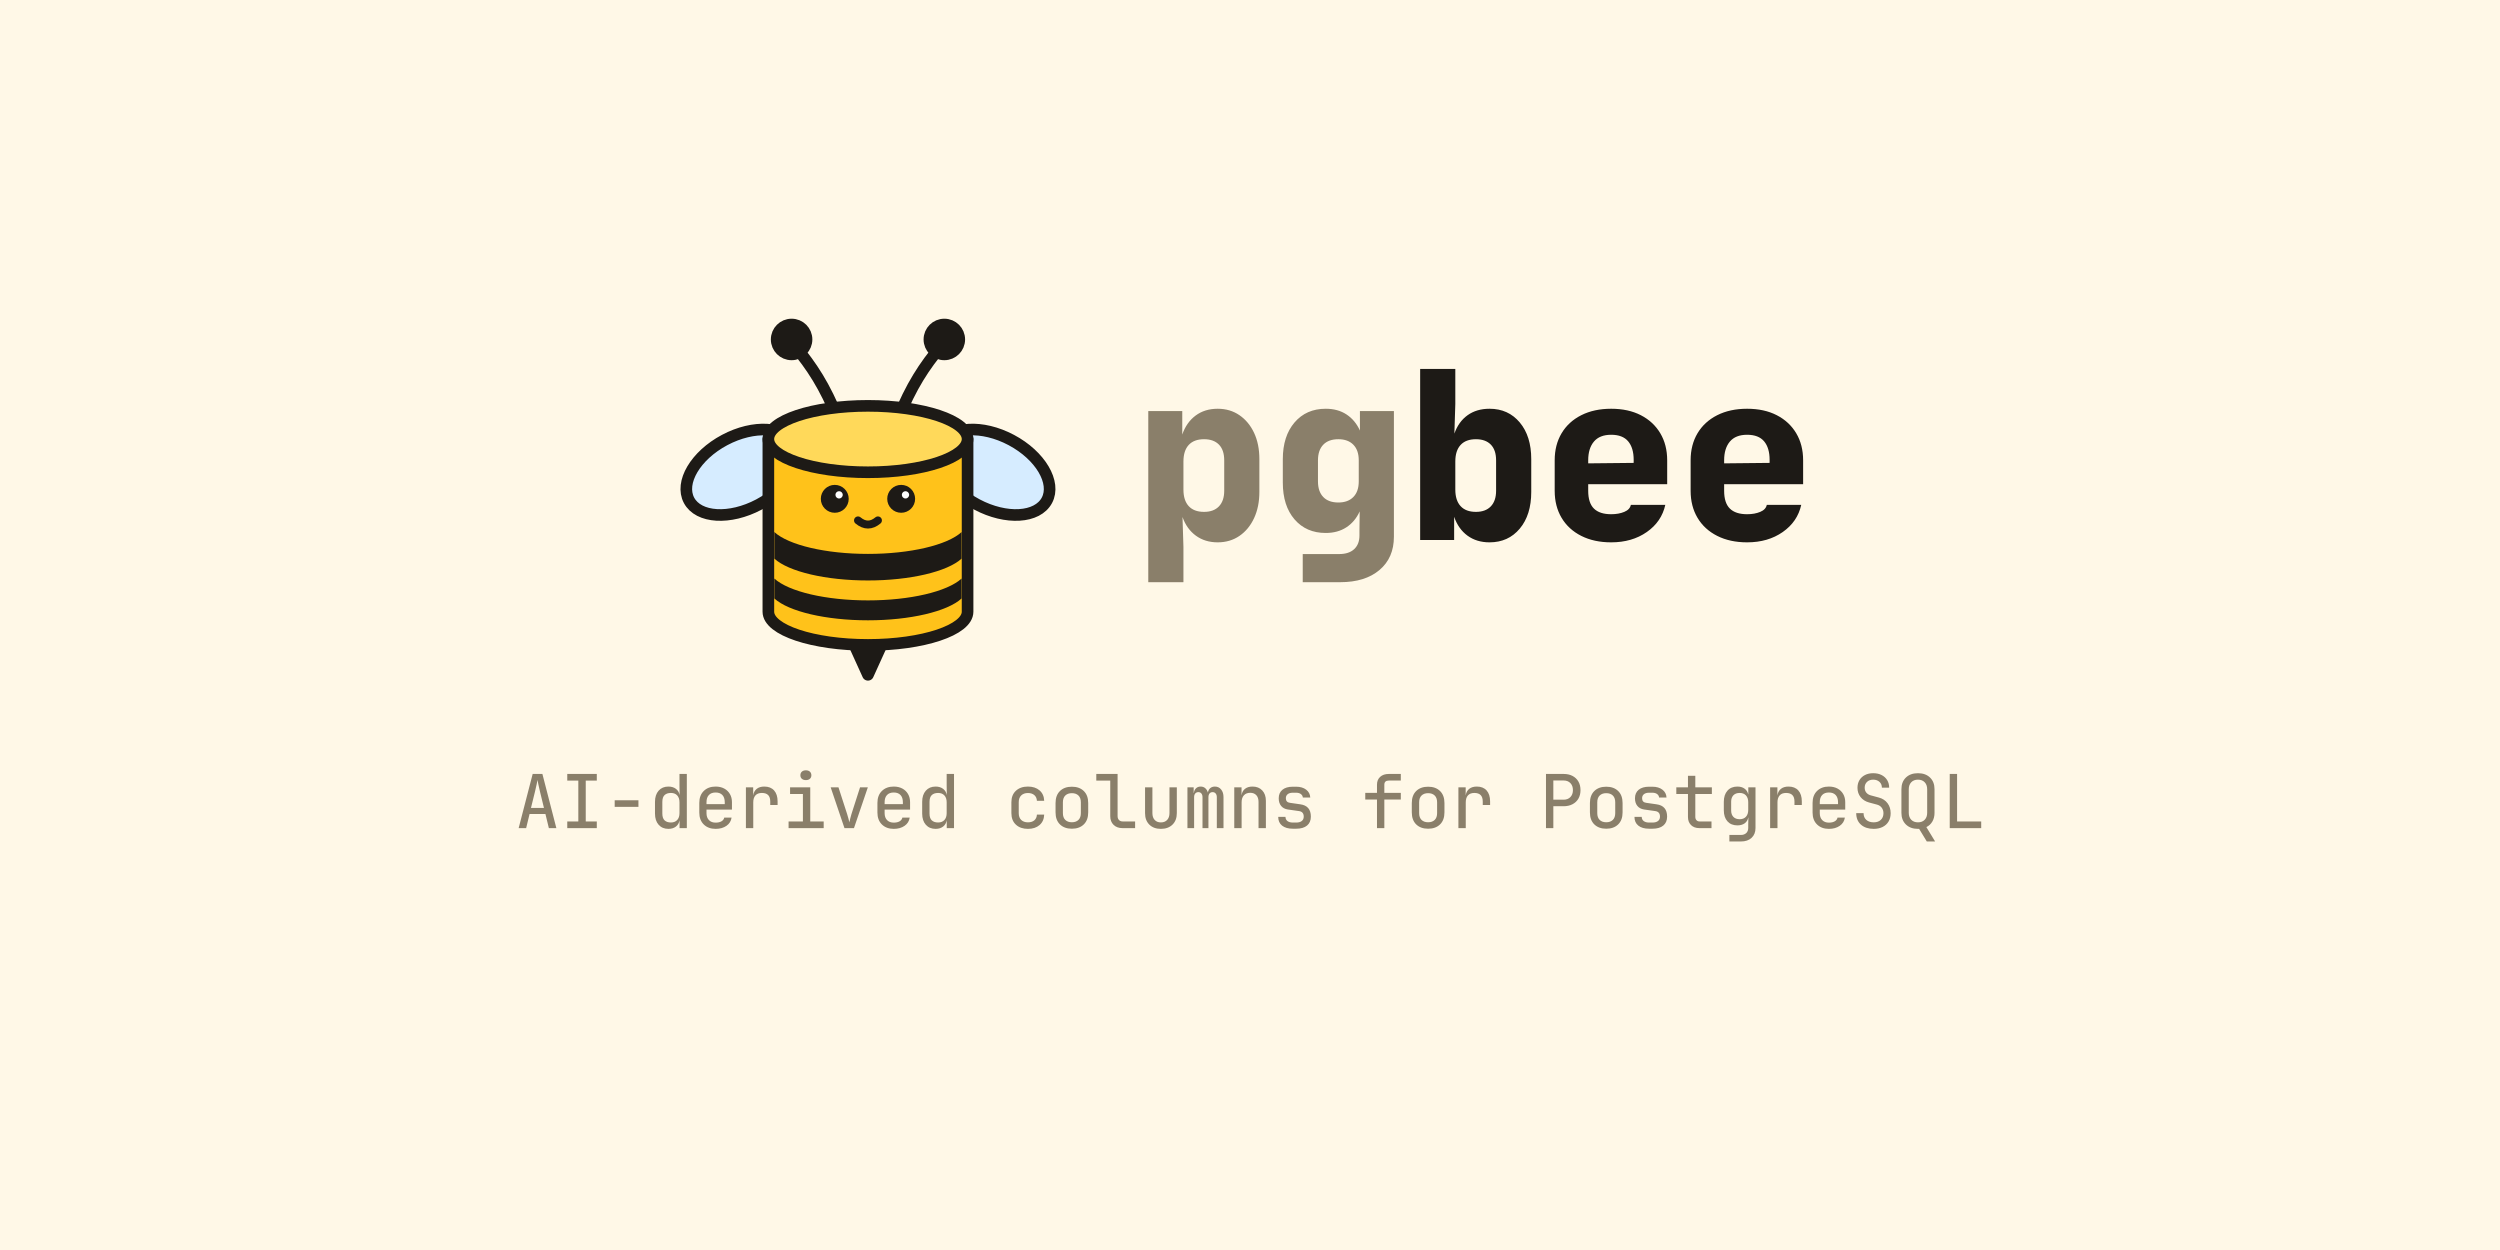
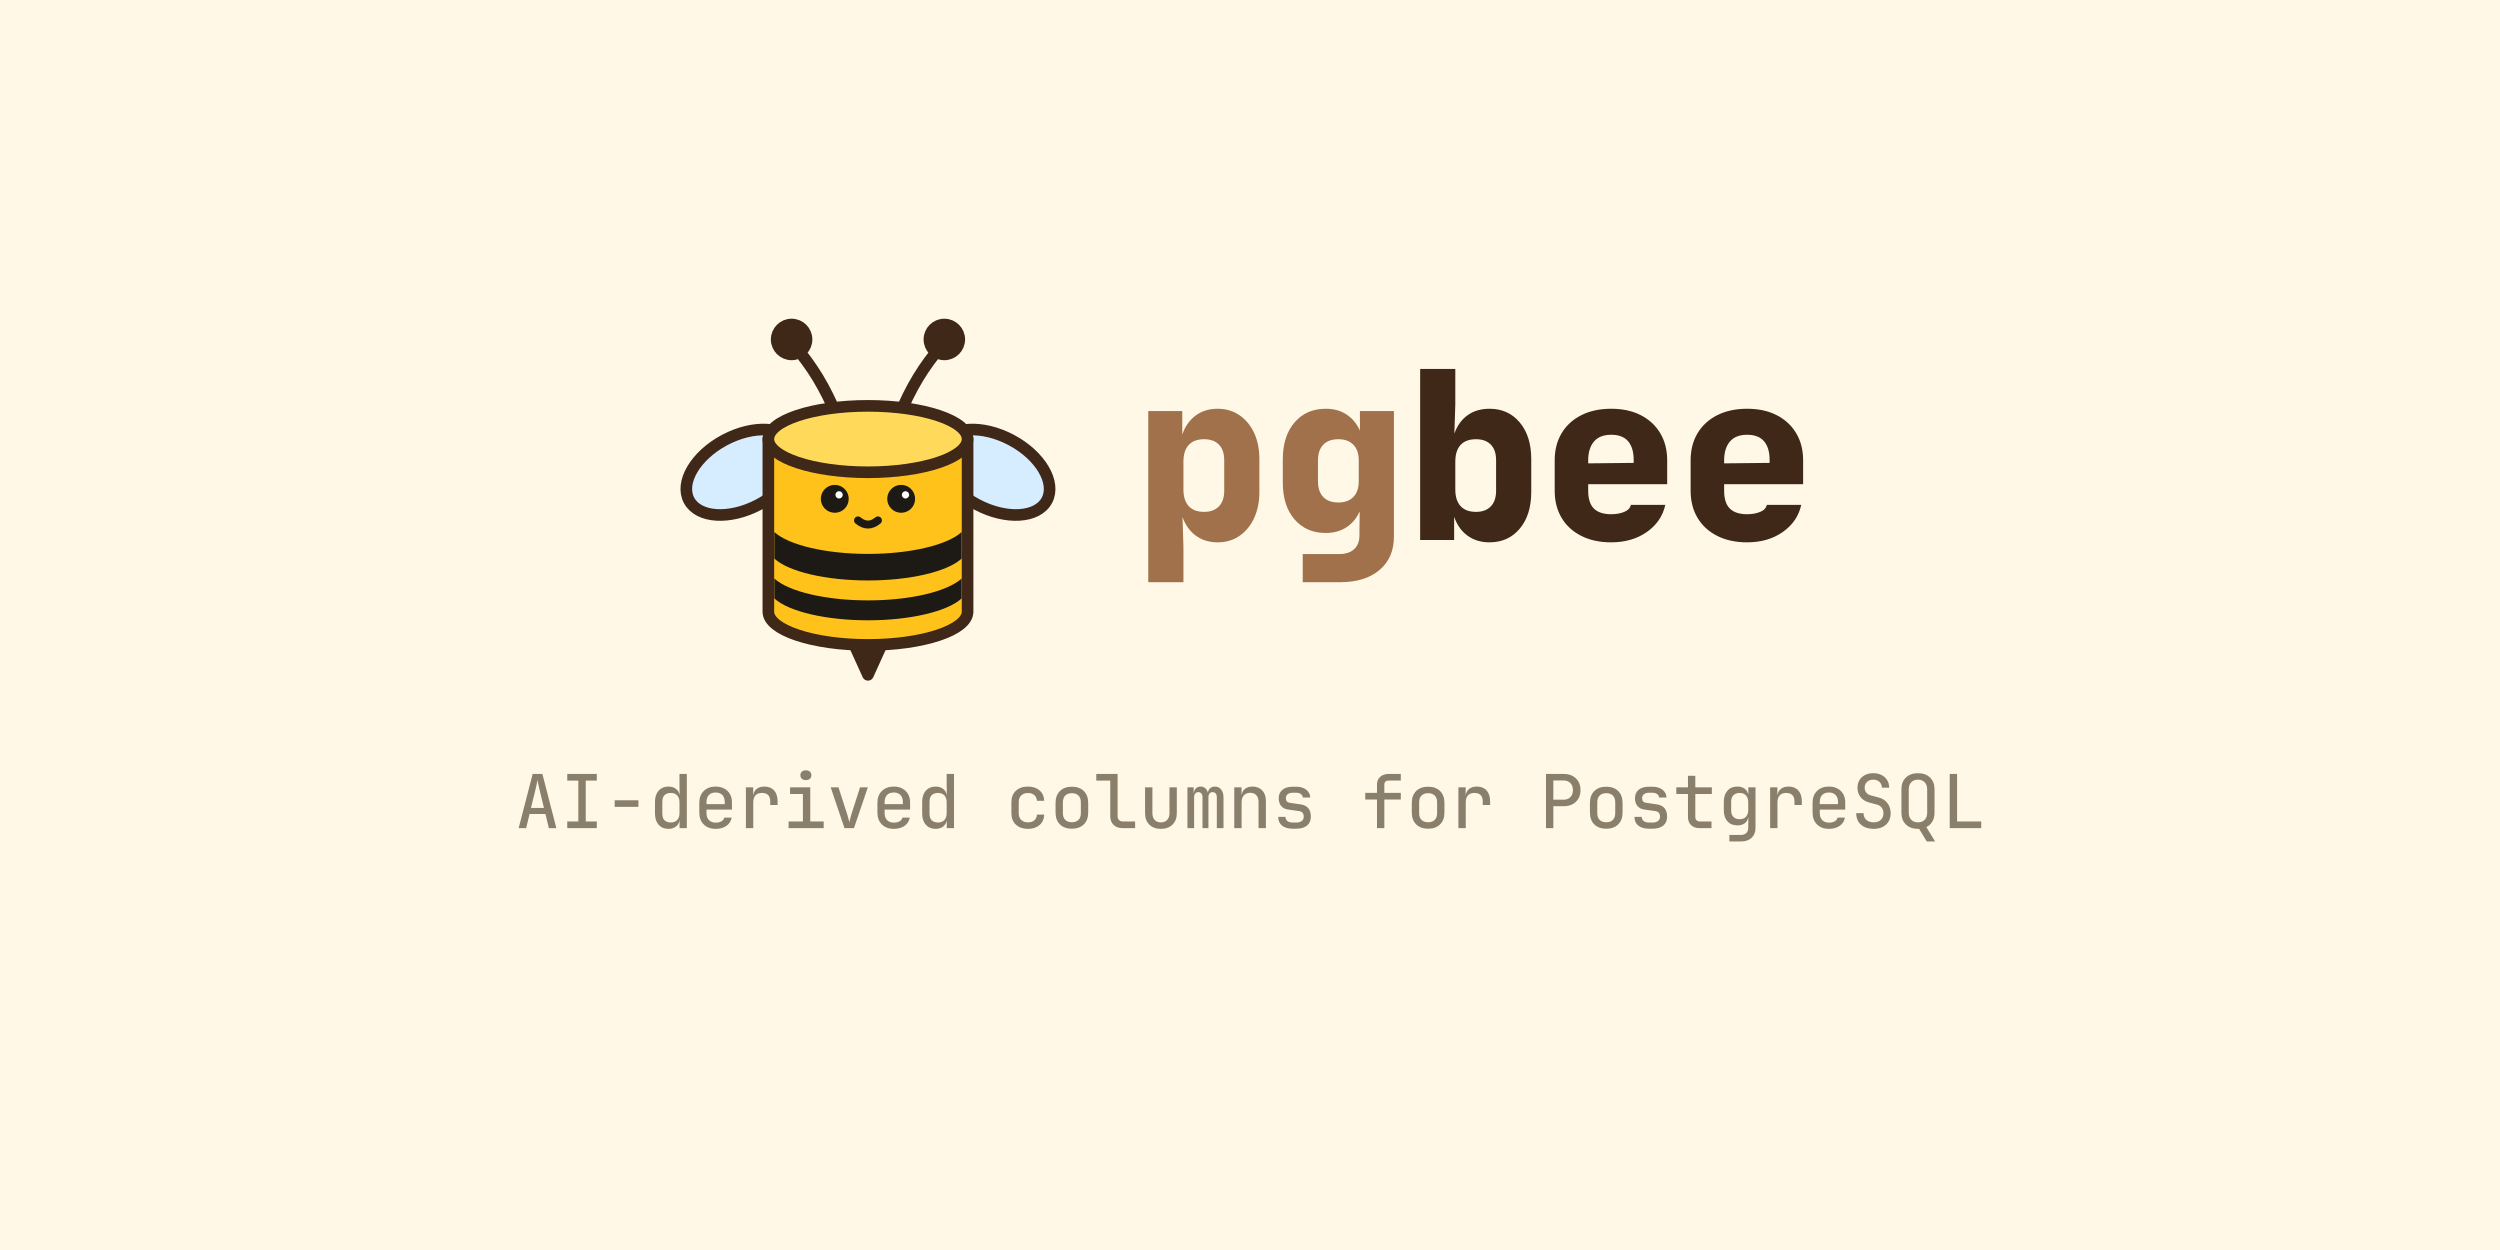
<svg xmlns="http://www.w3.org/2000/svg" viewBox="0 0 1280 640" width="1280" height="640">
  <rect width="100%" height="100%" fill="#FFF8E7" />
  <g transform="translate(342.4 150)">
    <g transform="scale(1.7)">
-       <g stroke="#1D1A16" stroke-width="3.5" stroke-linejoin="round" stroke-linecap="round">
+       <g stroke="#3F2818" stroke-width="3.5" stroke-linejoin="round" stroke-linecap="round">
        <path d="M51 38 C47 28 43 22 38 16" fill="none" />
        <path d="M69 38 C73 28 77 22 82 16" fill="none" />
-         <circle cx="37" cy="14" r="4.5" fill="#1D1A16" />
-         <circle cx="83" cy="14" r="4.5" fill="#1D1A16" />
+         <circle cx="37" cy="14" r="4.5" fill="#3F2818" />
+         <circle cx="83" cy="14" r="4.5" fill="#3F2818" />
        <ellipse cx="22" cy="54" rx="18" ry="11" transform="rotate(-28 22 54)" fill="#D6ECFF" />
        <ellipse cx="98" cy="54" rx="18" ry="11" transform="rotate(28 98 54)" fill="#D6ECFF" />
-         <path d="M55 104 L60 115 L65 104 Z" fill="#1D1A16" />
+         <path d="M55 104 L60 115 L65 104 Z" fill="#3F2818" />
        <path d="M30 44 V96 A30 10 0 0 0 90 96 V44 Z" fill="#FFC21A" />
      </g>
      <path d="M31.8 72 A30 10 0 0 0 88.2 72 V80 A30 10 0 0 1 31.8 80 Z" fill="#1D1A16" />
      <path d="M31.8 86 A30 10 0 0 0 88.2 86 V92 A30 10 0 0 1 31.8 92 Z" fill="#1D1A16" />
-       <ellipse cx="60" cy="44" rx="30" ry="10" fill="#FFD95A" stroke="#1D1A16" stroke-width="3.5" />
+       <ellipse cx="60" cy="44" rx="30" ry="10" fill="#FFD95A" stroke="#3F2818" stroke-width="3.5" />
      <circle cx="50" cy="62" r="4.2" fill="#1D1A16" />
      <circle cx="70" cy="62" r="4.2" fill="#1D1A16" />
      <circle cx="51.3" cy="60.8" r="1.1" fill="#fff" />
      <circle cx="71.3" cy="60.8" r="1.1" fill="#fff" />
      <path d="M57 68.5 Q60 71 63 68.5" fill="none" stroke="#1D1A16" stroke-width="2.4" stroke-linecap="round" />
    </g>
-     <path d="M245.52 148.08V60.48H262.92V72.48Q265.08 66.24 269.76 62.76Q274.44 59.28 281.04 59.28Q287.4 59.28 292.2 62.58Q297.0 65.88 299.7 71.64Q302.4 77.4 302.4 85.08V101.88Q302.4 109.44 299.7 115.26Q297.0 121.08 292.2 124.38Q287.4 127.68 281.04 127.68Q274.56 127.68 269.88 124.26Q265.2 120.84 263.04 114.72L263.52 130.08V148.08ZM274.08 112.08Q279.0 112.08 281.7 109.26Q284.4 106.44 284.4 101.28V85.68Q284.4 80.4 281.7 77.64Q279.0 74.88 274.08 74.88Q268.92 74.88 266.22 77.82Q263.52 80.76 263.52 86.28V100.68Q263.52 106.2 266.22 109.14Q268.92 112.08 274.08 112.08Z M324.6 148.08V133.68H343.2Q348.24 133.68 350.94 131.16Q353.64 128.64 353.64 124.2V121.68L353.76 111.84Q351.36 117.12 346.92 120.0Q342.48 122.88 336.36 122.88Q326.4 122.88 320.4 115.92Q314.4 108.96 314.4 97.08V85.08Q314.4 73.32 320.4 66.3Q326.4 59.28 336.36 59.28Q342.6 59.28 347.04 62.22Q351.48 65.16 353.88 70.44V60.48H371.28V124.8Q371.28 135.6 363.9 141.84Q356.52 148.08 343.8 148.08ZM342.84 107.28Q347.76 107.28 350.52 104.46Q353.28 101.64 353.28 96.48V85.68Q353.28 80.52 350.52 77.7Q347.76 74.88 342.84 74.88Q337.8 74.88 335.1 77.7Q332.4 80.52 332.4 85.68V96.48Q332.4 101.64 335.1 104.46Q337.8 107.28 342.84 107.28Z" fill="#8A7F6A" />
-     <path d="M420.24 127.68Q413.64 127.68 408.96 124.26Q404.28 120.84 402.12 114.6V126.48H384.72V38.88H402.72V56.88L402.24 72.0Q404.4 65.88 409.02 62.58Q413.64 59.28 420.24 59.28Q429.84 59.28 435.72 66.3Q441.6 73.32 441.6 85.08V101.88Q441.6 113.64 435.72 120.66Q429.84 127.68 420.24 127.68ZM413.28 112.08Q418.2 112.08 420.9 109.26Q423.6 106.44 423.6 101.28V85.68Q423.6 80.4 420.9 77.64Q418.2 74.88 413.28 74.88Q408.12 74.88 405.42 77.82Q402.72 80.76 402.72 86.28V100.68Q402.72 106.2 405.42 109.14Q408.12 112.08 413.28 112.08Z M482.52 127.68Q473.76 127.68 467.22 124.38Q460.68 121.08 457.14 115.14Q453.6 109.2 453.6 101.28V85.68Q453.6 77.76 457.14 71.82Q460.68 65.88 467.22 62.58Q473.76 59.28 482.52 59.28Q491.28 59.28 497.7 62.58Q504.12 65.88 507.66 71.82Q511.2 77.76 511.2 85.68V97.92H470.76V101.28Q470.76 107.52 473.7 110.4Q476.64 113.28 482.52 113.28Q486.36 113.28 489.24 112.08Q492.12 110.88 492.6 108.48H510.24Q508.32 117.12 500.76 122.4Q493.2 127.68 482.52 127.68ZM470.76 85.68V87.24L494.04 87.0V85.44Q494.04 79.32 491.22 75.96Q488.4 72.6 482.52 72.6Q476.64 72.6 473.7 76.08Q470.76 79.56 470.76 85.68Z M552.12 127.68Q543.36 127.68 536.82 124.38Q530.28 121.08 526.74 115.14Q523.2 109.2 523.2 101.28V85.68Q523.2 77.76 526.74 71.82Q530.28 65.88 536.82 62.58Q543.36 59.28 552.12 59.28Q560.88 59.28 567.3 62.58Q573.72 65.88 577.26 71.82Q580.8 77.76 580.8 85.68V97.92H540.36V101.28Q540.36 107.52 543.3 110.4Q546.24 113.28 552.12 113.28Q555.96 113.28 558.84 112.08Q561.72 110.88 562.2 108.48H579.84Q577.92 117.12 570.36 122.4Q562.8 127.68 552.12 127.68ZM540.36 85.68V87.24L563.64 87.0V85.44Q563.64 79.32 560.82 75.96Q558.0 72.6 552.12 72.6Q546.24 72.6 543.3 76.08Q540.36 79.56 540.36 85.68Z" fill="#1D1A16" />
+     <path d="M245.52 148.08V60.48H262.92V72.48Q265.08 66.24 269.76 62.76Q274.44 59.28 281.04 59.28Q287.4 59.28 292.2 62.58Q297.0 65.88 299.7 71.64Q302.4 77.4 302.4 85.08V101.88Q302.4 109.44 299.7 115.26Q297.0 121.08 292.2 124.38Q287.4 127.68 281.04 127.68Q274.56 127.68 269.88 124.26Q265.2 120.84 263.04 114.72L263.52 130.08V148.08ZM274.08 112.08Q279.0 112.08 281.7 109.26Q284.4 106.44 284.4 101.28V85.68Q284.4 80.4 281.7 77.64Q279.0 74.88 274.08 74.88Q268.92 74.88 266.22 77.82Q263.52 80.76 263.52 86.28V100.68Q263.52 106.2 266.22 109.14Q268.92 112.08 274.08 112.08Z M324.6 148.08V133.68H343.2Q348.24 133.68 350.94 131.16Q353.64 128.64 353.64 124.2V121.68L353.76 111.84Q351.36 117.12 346.92 120.0Q342.48 122.88 336.36 122.88Q326.4 122.88 320.4 115.92Q314.4 108.96 314.4 97.08V85.08Q314.4 73.32 320.4 66.3Q326.4 59.28 336.36 59.28Q342.6 59.28 347.04 62.22Q351.48 65.16 353.88 70.44V60.48H371.28V124.8Q371.28 135.6 363.9 141.84Q356.52 148.08 343.8 148.08ZM342.84 107.28Q347.76 107.28 350.52 104.46Q353.28 101.64 353.28 96.48V85.68Q353.28 80.52 350.52 77.7Q347.76 74.88 342.84 74.88Q337.8 74.88 335.1 77.7Q332.4 80.52 332.4 85.68V96.48Q332.4 101.64 335.1 104.46Q337.8 107.28 342.84 107.28Z" fill="#A0714A" />
+     <path d="M420.24 127.68Q413.64 127.68 408.96 124.26Q404.28 120.84 402.12 114.6V126.48H384.72V38.88H402.72V56.88L402.24 72.0Q404.4 65.88 409.02 62.58Q413.64 59.28 420.24 59.28Q429.84 59.28 435.72 66.3Q441.6 73.32 441.6 85.08V101.88Q441.6 113.64 435.72 120.66Q429.84 127.68 420.24 127.68ZM413.28 112.08Q418.2 112.08 420.9 109.26Q423.6 106.44 423.6 101.28V85.68Q423.6 80.4 420.9 77.64Q418.2 74.88 413.28 74.88Q408.12 74.88 405.42 77.82Q402.72 80.76 402.72 86.28V100.68Q402.72 106.2 405.42 109.14Q408.12 112.08 413.28 112.08Z M482.52 127.68Q473.76 127.68 467.22 124.38Q460.68 121.08 457.14 115.14Q453.6 109.2 453.6 101.28V85.68Q453.6 77.76 457.14 71.82Q460.68 65.88 467.22 62.58Q473.76 59.28 482.52 59.28Q491.28 59.28 497.7 62.58Q504.12 65.88 507.66 71.82Q511.2 77.76 511.2 85.68V97.92H470.76V101.28Q470.76 107.52 473.7 110.4Q476.64 113.28 482.52 113.28Q486.36 113.28 489.24 112.08Q492.12 110.88 492.6 108.48H510.24Q508.32 117.12 500.76 122.4Q493.2 127.68 482.52 127.68ZM470.76 85.68V87.24L494.04 87.0V85.44Q494.04 79.32 491.22 75.96Q488.4 72.6 482.52 72.6Q476.64 72.6 473.7 76.08Q470.76 79.56 470.76 85.68Z M552.12 127.68Q543.36 127.68 536.82 124.38Q530.28 121.08 526.74 115.14Q523.2 109.2 523.2 101.28V85.68Q523.2 77.76 526.74 71.82Q530.28 65.88 536.82 62.58Q543.36 59.28 552.12 59.28Q560.88 59.28 567.3 62.58Q573.72 65.88 577.26 71.82Q580.8 77.76 580.8 85.68V97.92H540.36V101.28Q540.36 107.52 543.3 110.4Q546.24 113.28 552.12 113.28Q555.96 113.28 558.84 112.08Q561.72 110.88 562.2 108.48H579.84Q577.92 117.12 570.36 122.4Q562.8 127.68 552.12 127.68ZM540.36 85.68V87.24L563.64 87.0V85.44Q563.64 79.32 560.82 75.96Q558.0 72.6 552.12 72.6Q546.24 72.6 543.3 76.08Q540.36 79.56 540.36 85.68Z" fill="#3F2818" />
  </g>
  <g transform="translate(263.8 424)">
    <path d="M1.748 0.0 8.93 -27.74H13.908L21.052 0.0H17.214L15.466 -7.22H7.334L5.586 0.0ZM8.056 -10.336H14.706L12.692 -18.62Q12.16 -20.9 11.818 -22.496Q11.476 -24.092 11.4 -24.662Q11.324 -24.092 10.982 -22.496Q10.64 -20.9 10.108 -18.658Z M26.638 0.0V-3.42H32.3V-24.32H26.638V-27.74H41.762V-24.32H36.1V-3.42H41.762V0.0Z M50.92 -10.868V-14.25H63.08V-10.868Z M78.432 0.38Q75.278 0.38 73.416 -1.729Q71.554 -3.838 71.554 -7.448V-13.452Q71.554 -17.062 73.416 -19.171Q75.278 -21.28 78.432 -21.28Q80.75 -21.28 82.289 -20.102Q83.828 -18.924 84.17 -16.872L84.094 -21.736V-27.74H87.856V0.0H84.132V-4.066Q83.79 -1.976 82.27 -0.798Q80.75 0.38 78.432 0.38ZM79.724 -2.888Q81.738 -2.888 82.916 -4.142Q84.094 -5.396 84.094 -7.676V-13.224Q84.094 -15.504 82.916 -16.758Q81.738 -18.012 79.724 -18.012Q77.634 -18.012 76.475 -16.929Q75.316 -15.846 75.316 -13.414V-7.486Q75.316 -5.054 76.475 -3.971Q77.634 -2.888 79.724 -2.888Z M102.6 0.38Q98.838 0.38 96.539 -1.862Q94.24 -4.104 94.24 -7.98V-12.92Q94.24 -16.796 96.539 -19.038Q98.838 -21.28 102.6 -21.28Q105.108 -21.28 106.989 -20.273Q108.87 -19.266 109.915 -17.461Q110.96 -15.656 110.96 -13.262V-9.5H97.926V-7.676Q97.926 -5.396 99.18 -4.104Q100.434 -2.812 102.6 -2.812Q104.424 -2.812 105.602 -3.496Q106.78 -4.18 107.008 -5.396H110.77Q110.39 -2.736 108.148 -1.178Q105.906 0.38 102.6 0.38ZM97.926 -13.262V-12.274H107.274V-13.262Q107.274 -15.656 106.058 -16.948Q104.842 -18.24 102.6 -18.24Q100.358 -18.24 99.142 -16.948Q97.926 -15.656 97.926 -13.262Z M118.104 0.0V-20.9H121.828V-16.872H121.866Q122.17 -18.924 123.633 -20.102Q125.096 -21.28 127.528 -21.28Q130.758 -21.28 132.544 -19.285Q134.33 -17.29 134.33 -13.68V-11.856H130.568V-13.642Q130.568 -18.012 126.274 -18.012Q124.108 -18.012 122.987 -16.758Q121.866 -15.504 121.866 -13.186V0.0Z M139.954 0.0V-3.42H147.288V-17.48H140.714V-20.9H151.05V-3.42H157.928V0.0ZM148.808 -24.586Q147.516 -24.586 146.756 -25.251Q145.996 -25.916 145.996 -27.056Q145.996 -28.234 146.756 -28.918Q147.516 -29.602 148.808 -29.602Q150.1 -29.602 150.86 -28.918Q151.62 -28.234 151.62 -27.056Q151.62 -25.916 150.86 -25.251Q150.1 -24.586 148.808 -24.586Z M168.568 0.0 161.5 -20.9H165.49L169.936 -7.182Q170.316 -5.966 170.62 -4.807Q170.924 -3.648 171.076 -2.964Q171.228 -3.648 171.494 -4.807Q171.76 -5.966 172.14 -7.182L176.548 -20.9H180.538L173.432 0.0Z M193.8 0.38Q190.038 0.38 187.739 -1.862Q185.44 -4.104 185.44 -7.98V-12.92Q185.44 -16.796 187.739 -19.038Q190.038 -21.28 193.8 -21.28Q196.308 -21.28 198.189 -20.273Q200.07 -19.266 201.115 -17.461Q202.16 -15.656 202.16 -13.262V-9.5H189.126V-7.676Q189.126 -5.396 190.38 -4.104Q191.634 -2.812 193.8 -2.812Q195.624 -2.812 196.802 -3.496Q197.98 -4.18 198.208 -5.396H201.97Q201.59 -2.736 199.348 -1.178Q197.106 0.38 193.8 0.38ZM189.126 -13.262V-12.274H198.474V-13.262Q198.474 -15.656 197.258 -16.948Q196.042 -18.24 193.8 -18.24Q191.558 -18.24 190.342 -16.948Q189.126 -15.656 189.126 -13.262Z M215.232 0.38Q212.078 0.38 210.216 -1.729Q208.354 -3.838 208.354 -7.448V-13.452Q208.354 -17.062 210.216 -19.171Q212.078 -21.28 215.232 -21.28Q217.55 -21.28 219.089 -20.102Q220.628 -18.924 220.97 -16.872L220.894 -21.736V-27.74H224.656V0.0H220.932V-4.066Q220.59 -1.976 219.07 -0.798Q217.55 0.38 215.232 0.38ZM216.524 -2.888Q218.538 -2.888 219.716 -4.142Q220.894 -5.396 220.894 -7.676V-13.224Q220.894 -15.504 219.716 -16.758Q218.538 -18.012 216.524 -18.012Q214.434 -18.012 213.275 -16.929Q212.116 -15.846 212.116 -13.414V-7.486Q212.116 -5.054 213.275 -3.971Q214.434 -2.888 216.524 -2.888Z M262.504 0.38Q258.666 0.38 256.348 -1.767Q254.03 -3.914 254.03 -7.676V-13.262Q254.03 -16.986 256.348 -19.133Q258.666 -21.28 262.504 -21.28Q266.19 -21.28 268.451 -19.323Q270.712 -17.366 270.826 -13.984H267.102Q266.988 -15.884 265.753 -16.929Q264.518 -17.974 262.504 -17.974Q260.338 -17.974 259.065 -16.739Q257.792 -15.504 257.792 -13.262V-7.676Q257.792 -5.396 259.065 -4.18Q260.338 -2.964 262.504 -2.964Q264.556 -2.964 265.772 -3.99Q266.988 -5.016 267.102 -6.916H270.826Q270.712 -3.534 268.451 -1.577Q266.19 0.38 262.504 0.38Z M285 0.304Q281.162 0.304 278.901 -1.9Q276.64 -4.104 276.64 -8.056V-12.844Q276.64 -16.796 278.901 -19.0Q281.162 -21.204 285 -21.204Q288.838 -21.204 291.099 -19.0Q293.36 -16.796 293.36 -12.844V-8.056Q293.36 -4.104 291.099 -1.9Q288.838 0.304 285 0.304ZM285 -3.002Q287.128 -3.002 288.363 -4.199Q289.598 -5.396 289.598 -7.714V-13.186Q289.598 -15.504 288.363 -16.701Q287.128 -17.898 285 -17.898Q282.872 -17.898 281.637 -16.701Q280.402 -15.504 280.402 -13.186V-7.714Q280.402 -5.396 281.637 -4.199Q282.872 -3.002 285 -3.002Z M310.916 0.0Q308.066 0.0 306.356 -1.672Q304.646 -3.344 304.646 -6.118V-24.32H297.502V-27.74H308.408V-6.156Q308.408 -4.902 309.111 -4.161Q309.814 -3.42 311.03 -3.42H317.376V0.0Z M330.562 0.38Q326.876 0.38 324.672 -1.786Q322.468 -3.952 322.468 -7.676V-20.9H326.23V-7.676Q326.23 -5.472 327.389 -4.199Q328.548 -2.926 330.562 -2.926Q332.614 -2.926 333.792 -4.199Q334.97 -5.472 334.97 -7.676V-20.9H338.732V-7.676Q338.732 -3.952 336.509 -1.786Q334.286 0.38 330.562 0.38Z M344.166 0.0V-20.9H347.358V-18.05H347.472Q347.624 -19.494 348.555 -20.387Q349.486 -21.28 350.93 -21.28Q352.336 -21.28 353.286 -20.444Q354.236 -19.608 354.654 -18.202Q354.882 -19.646 355.832 -20.463Q356.782 -21.28 358.226 -21.28Q360.202 -21.28 361.418 -19.779Q362.634 -18.278 362.634 -15.884V0.0H359.214V-15.846Q359.214 -17.024 358.625 -17.727Q358.036 -18.43 357.048 -18.43Q356.06 -18.43 355.49 -17.746Q354.92 -17.062 354.92 -15.846V0.0H351.88V-15.846Q351.88 -17.024 351.31 -17.727Q350.74 -18.43 349.752 -18.43Q348.764 -18.43 348.175 -17.746Q347.586 -17.062 347.586 -15.846V0.0Z M368.144 0.0V-20.9H371.868V-16.91H371.906Q372.172 -18.962 373.635 -20.121Q375.098 -21.28 377.492 -21.28Q380.608 -21.28 382.47 -19.304Q384.332 -17.328 384.332 -13.984V0.0H380.57V-13.376Q380.57 -15.656 379.43 -16.872Q378.29 -18.088 376.314 -18.088Q374.262 -18.088 373.084 -16.815Q371.906 -15.542 371.906 -13.262V0.0Z M398.164 0.304Q394.592 0.304 392.616 -1.292Q390.64 -2.888 390.64 -5.776H394.364Q394.364 -4.408 395.371 -3.629Q396.378 -2.85 398.164 -2.85H399.836Q401.698 -2.85 402.705 -3.648Q403.712 -4.446 403.712 -5.89Q403.712 -8.436 401.204 -8.74L395.58 -9.538Q393.338 -9.88 392.122 -11.381Q390.906 -12.882 390.906 -15.276Q390.906 -18.088 392.806 -19.646Q394.706 -21.204 398.126 -21.204H399.798Q402.99 -21.204 404.966 -19.684Q406.942 -18.164 407.056 -15.656H403.256Q403.18 -16.72 402.268 -17.423Q401.356 -18.126 399.798 -18.126H398.126Q396.416 -18.126 395.485 -17.366Q394.554 -16.606 394.554 -15.314Q394.554 -13.224 396.644 -12.958L401.926 -12.198Q407.36 -11.476 407.36 -5.89Q407.36 -2.926 405.403 -1.311Q403.446 0.304 399.836 0.304Z M441.218 0.0V-14.63H435.214V-18.05H441.218V-22.268Q441.218 -24.776 442.852 -26.258Q444.486 -27.74 447.298 -27.74H453.416V-24.358H447.298Q444.98 -24.358 444.98 -22.23V-18.05H453.416V-14.63H444.98V0.0Z M467.4 0.304Q463.562 0.304 461.301 -1.9Q459.04 -4.104 459.04 -8.056V-12.844Q459.04 -16.796 461.301 -19.0Q463.562 -21.204 467.4 -21.204Q471.238 -21.204 473.499 -19.0Q475.76 -16.796 475.76 -12.844V-8.056Q475.76 -4.104 473.499 -1.9Q471.238 0.304 467.4 0.304ZM467.4 -3.002Q469.528 -3.002 470.763 -4.199Q471.998 -5.396 471.998 -7.714V-13.186Q471.998 -15.504 470.763 -16.701Q469.528 -17.898 467.4 -17.898Q465.272 -17.898 464.037 -16.701Q462.802 -15.504 462.802 -13.186V-7.714Q462.802 -5.396 464.037 -4.199Q465.272 -3.002 467.4 -3.002Z M482.904 0.0V-20.9H486.628V-16.872H486.666Q486.97 -18.924 488.433 -20.102Q489.896 -21.28 492.328 -21.28Q495.558 -21.28 497.344 -19.285Q499.13 -17.29 499.13 -13.68V-11.856H495.368V-13.642Q495.368 -18.012 491.074 -18.012Q488.908 -18.012 487.787 -16.758Q486.666 -15.504 486.666 -13.186V0.0Z M527.744 0.0V-27.74H536.75Q539.41 -27.74 541.348 -26.714Q543.286 -25.688 544.35 -23.845Q545.414 -22.002 545.414 -19.456Q545.414 -16.948 544.35 -15.105Q543.286 -13.262 541.329 -12.236Q539.372 -11.21 536.75 -11.21H531.506V0.0ZM531.506 -14.554H536.75Q538.954 -14.554 540.246 -15.903Q541.538 -17.252 541.538 -19.456Q541.538 -21.698 540.246 -23.047Q538.954 -24.396 536.75 -24.396H531.506Z M558.6 0.304Q554.762 0.304 552.501 -1.9Q550.24 -4.104 550.24 -8.056V-12.844Q550.24 -16.796 552.501 -19.0Q554.762 -21.204 558.6 -21.204Q562.438 -21.204 564.699 -19.0Q566.96 -16.796 566.96 -12.844V-8.056Q566.96 -4.104 564.699 -1.9Q562.438 0.304 558.6 0.304ZM558.6 -3.002Q560.728 -3.002 561.963 -4.199Q563.198 -5.396 563.198 -7.714V-13.186Q563.198 -15.504 561.963 -16.701Q560.728 -17.898 558.6 -17.898Q556.472 -17.898 555.237 -16.701Q554.002 -15.504 554.002 -13.186V-7.714Q554.002 -5.396 555.237 -4.199Q556.472 -3.002 558.6 -3.002Z M580.564 0.304Q576.992 0.304 575.016 -1.292Q573.04 -2.888 573.04 -5.776H576.764Q576.764 -4.408 577.771 -3.629Q578.778 -2.85 580.564 -2.85H582.236Q584.098 -2.85 585.105 -3.648Q586.112 -4.446 586.112 -5.89Q586.112 -8.436 583.604 -8.74L577.98 -9.538Q575.738 -9.88 574.522 -11.381Q573.306 -12.882 573.306 -15.276Q573.306 -18.088 575.206 -19.646Q577.106 -21.204 580.526 -21.204H582.198Q585.39 -21.204 587.366 -19.684Q589.342 -18.164 589.456 -15.656H585.656Q585.58 -16.72 584.668 -17.423Q583.756 -18.126 582.198 -18.126H580.526Q578.816 -18.126 577.885 -17.366Q576.954 -16.606 576.954 -15.314Q576.954 -13.224 579.044 -12.958L584.326 -12.198Q589.76 -11.476 589.76 -5.89Q589.76 -2.926 587.803 -1.311Q585.846 0.304 582.236 0.304Z M606.29 0.0Q603.592 0.0 602.015 -1.558Q600.438 -3.116 600.438 -5.7V-17.48H594.472V-20.9H600.438V-26.79H604.2V-20.9H612.674V-17.48H604.2V-5.738Q604.2 -4.712 604.789 -4.066Q605.378 -3.42 606.366 -3.42H612.484V0.0Z M621.642 6.84V3.496H627.532Q629.242 3.496 630.268 2.527Q631.294 1.558 631.294 -0.114V-1.862L631.37 -5.472H631.332Q630.952 -3.534 629.489 -2.47Q628.026 -1.406 625.746 -1.406Q622.516 -1.406 620.654 -3.477Q618.792 -5.548 618.792 -9.158V-13.452Q618.792 -17.062 620.654 -19.171Q622.516 -21.28 625.746 -21.28Q627.95 -21.28 629.413 -20.216Q630.876 -19.152 631.294 -17.29H631.332V-20.9H635.018V-0.076Q635.018 3.116 633.004 4.978Q630.99 6.84 627.532 6.84ZM626.924 -4.56Q628.938 -4.56 630.116 -5.814Q631.294 -7.068 631.294 -9.348V-13.262Q631.294 -15.504 630.116 -16.758Q628.938 -18.012 626.924 -18.012Q624.834 -18.012 623.694 -16.815Q622.554 -15.618 622.554 -13.566V-9.006Q622.554 -6.954 623.694 -5.757Q624.834 -4.56 626.924 -4.56Z M642.504 0.0V-20.9H646.228V-16.872H646.266Q646.57 -18.924 648.033 -20.102Q649.496 -21.28 651.928 -21.28Q655.158 -21.28 656.944 -19.285Q658.73 -17.29 658.73 -13.68V-11.856H654.968V-13.642Q654.968 -18.012 650.674 -18.012Q648.508 -18.012 647.387 -16.758Q646.266 -15.504 646.266 -13.186V0.0Z M672.6 0.38Q668.838 0.38 666.539 -1.862Q664.24 -4.104 664.24 -7.98V-12.92Q664.24 -16.796 666.539 -19.038Q668.838 -21.28 672.6 -21.28Q675.108 -21.28 676.989 -20.273Q678.87 -19.266 679.915 -17.461Q680.96 -15.656 680.96 -13.262V-9.5H667.926V-7.676Q667.926 -5.396 669.18 -4.104Q670.434 -2.812 672.6 -2.812Q674.424 -2.812 675.602 -3.496Q676.78 -4.18 677.008 -5.396H680.77Q680.39 -2.736 678.148 -1.178Q675.906 0.38 672.6 0.38ZM667.926 -13.262V-12.274H677.274V-13.262Q677.274 -15.656 676.058 -16.948Q674.842 -18.24 672.6 -18.24Q670.358 -18.24 669.142 -16.948Q667.926 -15.656 667.926 -13.262Z M695.552 0.38Q691.448 0.38 689.016 -1.767Q686.584 -3.914 686.584 -7.676H690.346Q690.346 -5.472 691.752 -4.218Q693.158 -2.964 695.552 -2.964Q697.832 -2.964 699.181 -4.237Q700.53 -5.51 700.53 -7.638Q700.53 -9.234 699.656 -10.431Q698.782 -11.628 697.186 -12.046L693.082 -13.148Q690.384 -13.908 688.807 -15.903Q687.23 -17.898 687.23 -20.634Q687.23 -22.876 688.237 -24.567Q689.244 -26.258 691.068 -27.189Q692.892 -28.12 695.286 -28.12Q697.718 -28.12 699.561 -27.189Q701.404 -26.258 702.43 -24.586Q703.456 -22.914 703.456 -20.71H699.732Q699.732 -22.534 698.497 -23.674Q697.262 -24.814 695.286 -24.814Q693.31 -24.814 692.113 -23.674Q690.916 -22.534 690.916 -20.71Q690.916 -19.228 691.714 -18.221Q692.512 -17.214 693.956 -16.796L698.174 -15.656Q701.024 -14.896 702.62 -12.749Q704.216 -10.602 704.216 -7.638Q704.216 -5.206 703.152 -3.401Q702.088 -1.596 700.131 -0.608Q698.174 0.38 695.552 0.38Z M722.722 6.84 718.77 0.342Q718.656 0.38 718.504 0.38Q718.352 0.38 718.2 0.38Q714.324 0.38 712.025 -1.862Q709.726 -4.104 709.726 -7.828V-19.912Q709.726 -23.674 712.025 -25.897Q714.324 -28.12 718.2 -28.12Q722.076 -28.12 724.375 -25.897Q726.674 -23.674 726.674 -19.912V-7.828Q726.674 -5.282 725.572 -3.382Q724.47 -1.482 722.494 -0.532L726.978 6.84ZM718.2 -2.964Q720.366 -2.964 721.639 -4.275Q722.912 -5.586 722.912 -7.828V-19.912Q722.912 -22.154 721.639 -23.484Q720.366 -24.814 718.2 -24.814Q716.034 -24.814 714.761 -23.484Q713.488 -22.154 713.488 -19.912V-7.828Q713.488 -5.586 714.761 -4.275Q716.034 -2.964 718.2 -2.964Z M734.464 0.0V-27.74H738.226V-3.42H750.576V0.0Z" fill="#8A7F6A" />
  </g>
</svg>
